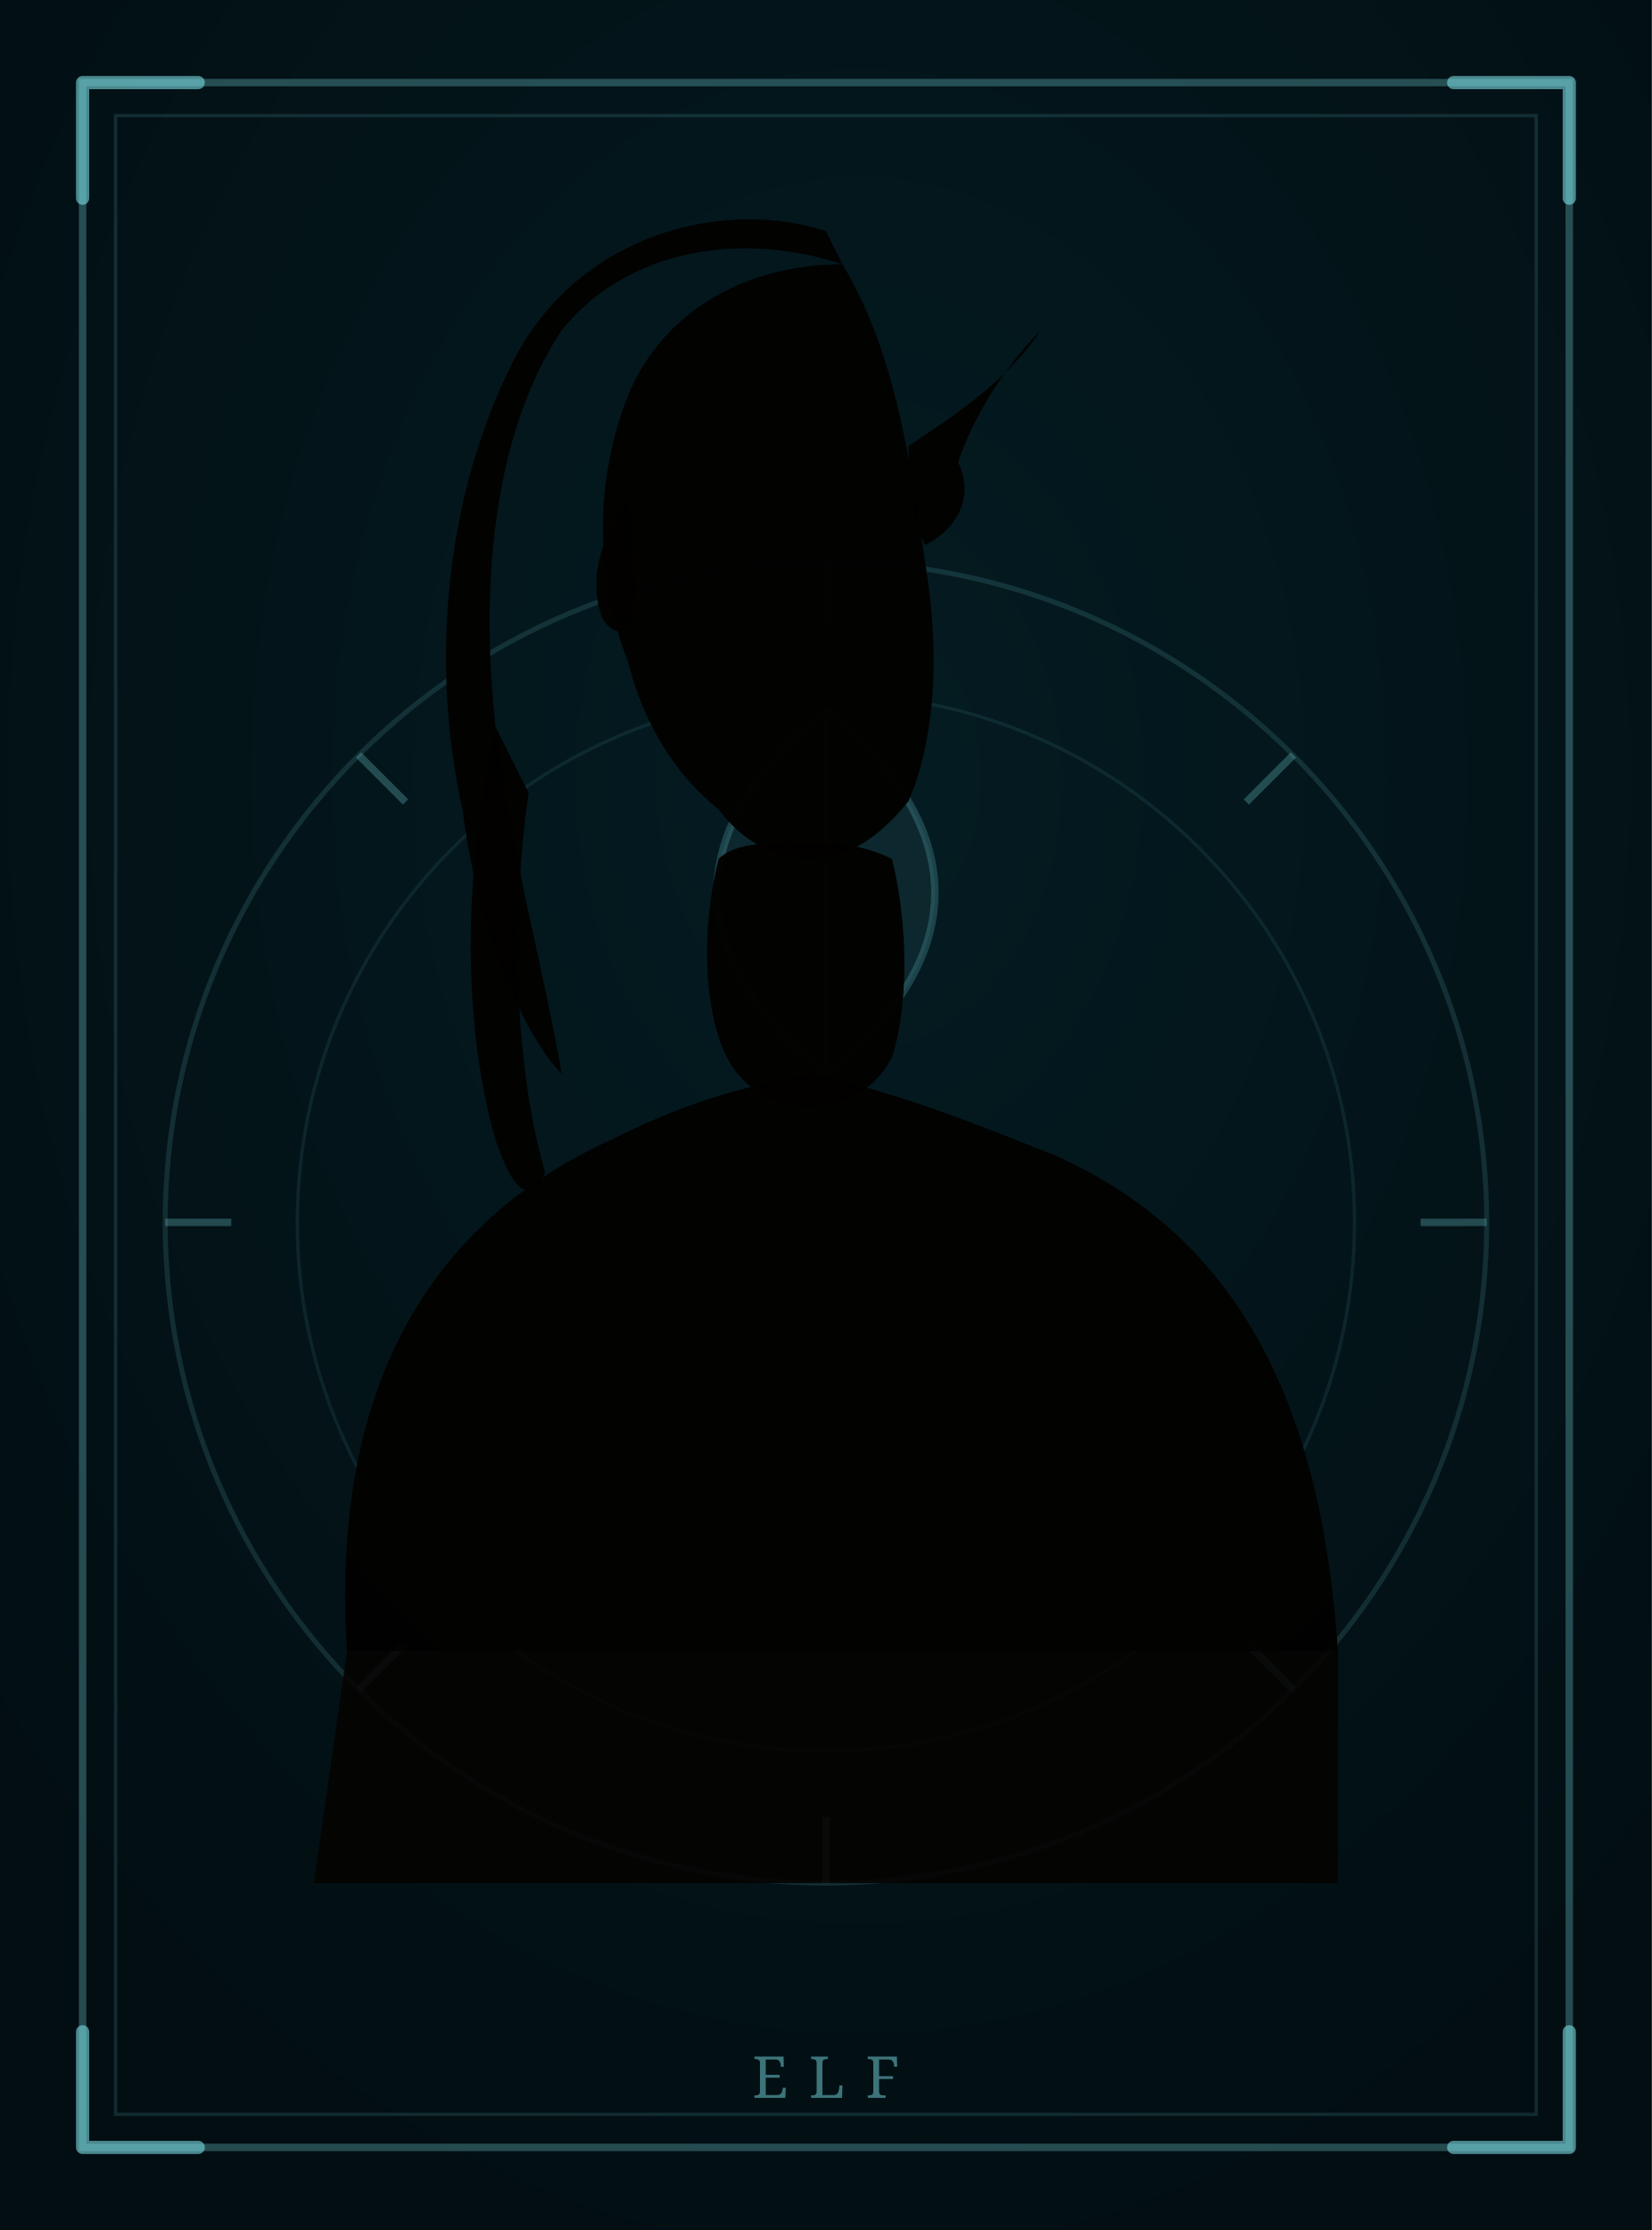
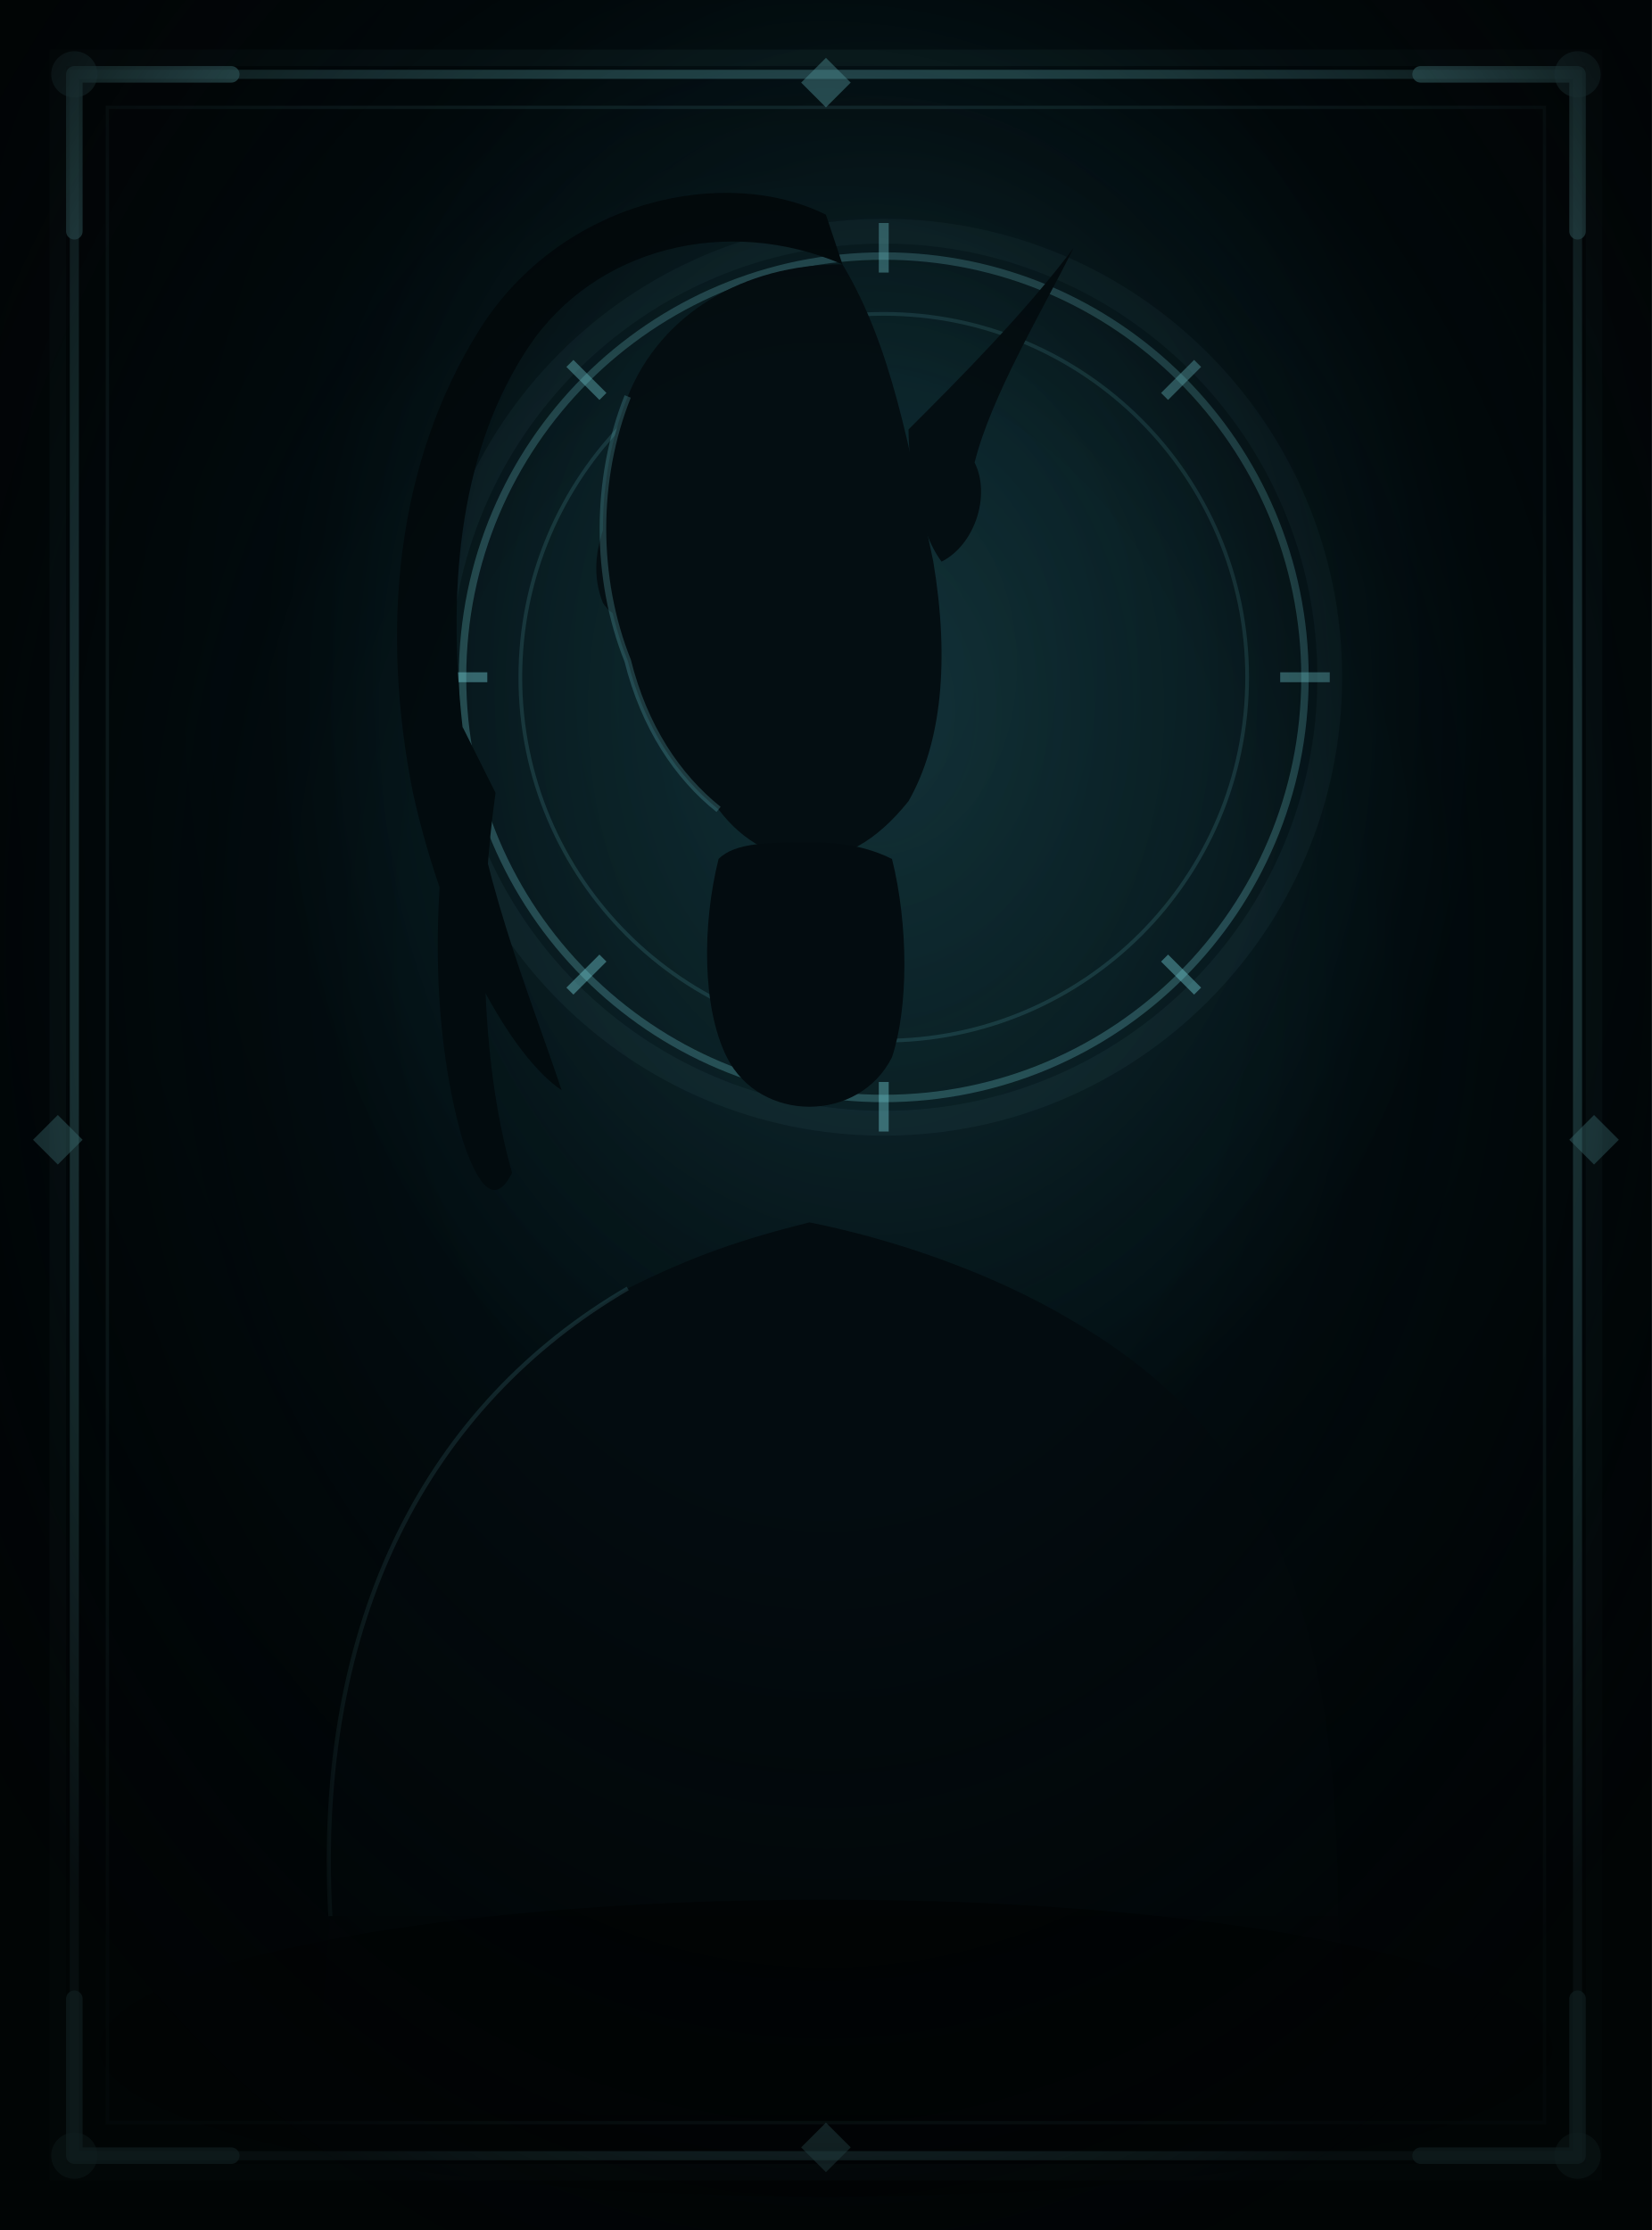
<svg xmlns="http://www.w3.org/2000/svg" viewBox="0 0 200 270">
  <defs>
-     <radialGradient id="bg" cx="52%" cy="35%" r="68%">
+     <radialGradient id="bg" cx="53%" cy="30%" r="75%">
      <stop offset="0%" stop-color="#041c22" />
-       <stop offset="100%" stop-color="#020e12" />
+       <stop offset="45%" stop-color="#020e12" />
+       <stop offset="100%" stop-color="#010608" />
+     </radialGradient>
+     <radialGradient id="atm" cx="53%" cy="32%" r="36%">
+       <stop offset="0%" stop-color="#78d8e0" stop-opacity="0.12" />
+       <stop offset="100%" stop-color="#78d8e0" stop-opacity="0" />
+     </radialGradient>
+     <radialGradient id="vig" cx="50%" cy="42%" r="62%">
+       <stop offset="40%" stop-color="transparent" />
+       <stop offset="100%" stop-color="#010405" stop-opacity="0.88" />
    </radialGradient>
  </defs>
  <rect width="200" height="270" fill="url(#bg)" />
-   <rect x="10" y="10" width="180" height="250" fill="none" stroke="#78d8e0" stroke-width="0.9" stroke-opacity="0.30" />
-   <rect x="14" y="14" width="172" height="242" fill="none" stroke="#78d8e0" stroke-width="0.4" stroke-opacity="0.14" />
-   <path d="M10 10 L10 24 M10 10 L24 10" stroke="#78d8e0" stroke-width="1.6" stroke-opacity="0.60" fill="none" stroke-linecap="round" />
-   <path d="M190 10 L190 24 M190 10 L176 10" stroke="#78d8e0" stroke-width="1.6" stroke-opacity="0.60" fill="none" stroke-linecap="round" />
-   <path d="M10 260 L10 246 M10 260 L24 260" stroke="#78d8e0" stroke-width="1.6" stroke-opacity="0.60" fill="none" stroke-linecap="round" />
-   <path d="M190 260 L190 246 M190 260 L176 260" stroke="#78d8e0" stroke-width="1.6" stroke-opacity="0.60" fill="none" stroke-linecap="round" />
-   <circle cx="100" cy="148" r="80" fill="none" stroke="#78d8e0" stroke-width="0.6" stroke-opacity="0.14" />
-   <circle cx="100" cy="148" r="64" fill="none" stroke="#78d8e0" stroke-width="0.4" stroke-opacity="0.09" />
-   <line x1="100.0" y1="68.0" x2="100.0" y2="76.0" stroke="#78d8e0" stroke-width="0.9" stroke-opacity="0.28" />
-   <line x1="156.6" y1="91.4" x2="150.9" y2="97.1" stroke="#78d8e0" stroke-width="0.9" stroke-opacity="0.28" />
-   <line x1="180.0" y1="148.0" x2="172.0" y2="148.0" stroke="#78d8e0" stroke-width="0.9" stroke-opacity="0.28" />
-   <line x1="156.6" y1="204.6" x2="150.9" y2="198.9" stroke="#78d8e0" stroke-width="0.9" stroke-opacity="0.28" />
-   <line x1="100.0" y1="228.0" x2="100.0" y2="220.0" stroke="#78d8e0" stroke-width="0.9" stroke-opacity="0.28" />
-   <line x1="43.4" y1="204.6" x2="49.1" y2="198.9" stroke="#78d8e0" stroke-width="0.9" stroke-opacity="0.28" />
-   <line x1="20.0" y1="148.0" x2="28.0" y2="148.0" stroke="#78d8e0" stroke-width="0.9" stroke-opacity="0.28" />
-   <line x1="43.4" y1="91.4" x2="49.1" y2="97.1" stroke="#78d8e0" stroke-width="0.9" stroke-opacity="0.28" />
-   <path d="M100 86 C85 98 80 114 100 130 C120 114 115 98 100 86Z" fill="#78d8e0" fill-opacity="0.07" stroke="#78d8e0" stroke-width="0.9" stroke-opacity="0.22" />
-   <line x1="100" y1="86" x2="100" y2="130" stroke="#78d8e0" stroke-width="0.7" stroke-opacity="0.22" />
-   <path d="M102 32 C90 28 76 30 68 40 C60 52 58 70 60 88 C62 104 66 118 68 130 C64 126 58 114 56 98 C52 80 54 60 62 44 C70 28 88 24 100 28 Z" fill="rgba(3,2,1,0.97)" />
-   <path d="M102 32 C90 32 80 38 76 48 C72 58 72 70 76 80 C78 88 82 94 87 98 C90 102 94 104 98 104 C102 104 106 102 110 97 C113 90 114 80 112 68 C110 54 108 42 102 32 Z" fill="rgba(3,2,1,0.97)" />
-   <path d="M76 60 C73 65 71 70 73 75 C75 78 77 76 77 71" fill="rgba(3,2,1,0.97)" />
-   <path d="M110 54 C116 50 122 46 126 40 C122 44 118 50 116 56 C118 60 116 64 112 66 C110 62 110 56 110 54 Z" fill="rgba(3,2,1,0.97)" />
-   <path d="M87 104 C85 112 85 122 88 128 C90 132 94 134 98 134 C102 134 106 132 108 128 C110 122 110 112 108 104 C104 102 100 102 98 102 C93 102 89 102 87 104 Z" fill="rgba(3,2,1,0.97)" />
-   <path d="M42 200 C40 168 52 148 74 138 C82 134 88 132 98 130 C108 132 118 136 128 140 C150 150 160 170 162 200 Z" fill="rgba(3,2,1,0.97)" />
-   <path d="M42 200 L38 228 L162 228 L162 200 Z" fill="rgba(5,3,1,0.88)" />
-   <path d="M60 88 C56 106 56 124 60 138 C62 144 64 146 66 142 C62 128 62 110 64 96" fill="rgba(3,2,1,0.97)" />
-   <text x="100" y="254" text-anchor="middle" font-family="Georgia,serif" font-size="7" letter-spacing="2.5" fill="#78d8e0" fill-opacity="0.50">ELF</text>
+   <rect width="200" height="270" fill="url(#atm)" />
+   <circle cx="107" cy="82" r="54" fill="none" stroke="#78d8e0" stroke-width="3" stroke-opacity="0.05" />
+   <circle cx="107" cy="82" r="51" fill="none" stroke="#78d8e0" stroke-width="0.9" stroke-opacity="0.26" />
+   <circle cx="107" cy="82" r="44" fill="none" stroke="#78d8e0" stroke-width="0.45" stroke-opacity="0.14" />
+   <line x1="107" y1="33" x2="107" y2="27" stroke="#78d8e0" stroke-width="1.2" stroke-opacity="0.40" />
+   <line x1="141" y1="48" x2="145" y2="44" stroke="#78d8e0" stroke-width="1.2" stroke-opacity="0.40" />
+   <line x1="155" y1="82" x2="161" y2="82" stroke="#78d8e0" stroke-width="1.2" stroke-opacity="0.40" />
+   <line x1="141" y1="116" x2="145" y2="120" stroke="#78d8e0" stroke-width="1.2" stroke-opacity="0.40" />
+   <line x1="107" y1="131" x2="107" y2="137" stroke="#78d8e0" stroke-width="1.2" stroke-opacity="0.40" />
+   <line x1="73" y1="116" x2="69" y2="120" stroke="#78d8e0" stroke-width="1.2" stroke-opacity="0.40" />
+   <line x1="59" y1="82" x2="53" y2="82" stroke="#78d8e0" stroke-width="1.2" stroke-opacity="0.40" />
+   <line x1="73" y1="48" x2="69" y2="44" stroke="#78d8e0" stroke-width="1.2" stroke-opacity="0.40" />
+   <path d="M107 76 L111 82 L107 88 L103 82 Z" fill="none" stroke="#78d8e0" stroke-width="0.7" stroke-opacity="0.24" />
+   <path d="M102 32 C88 26 72 30 64 42 C56 54 54 70 56 88 C58 106 64 120 68 132 C62 128 54 114 50 96 C46 76 48 56 58 40 C68 24 88 20 100 26 Z" fill="#020b0e" />
+   <path d="M102 32 C90 32 80 38 76 48 C72 58 72 70 76 80 C78 88 82 94 87 98 C90 102 94 104 98 104 C102 104 106 102 110 97 C114 90 115 80 113 68 C110 54 108 42 102 32 Z" fill="#040e12" />
+   <path d="M110 52 C116 46 124 38 130 30 C126 38 120 48 118 56 C120 60 118 66 114 68 C111 64 110 56 110 52 Z" fill="#040e12" />
+   <path d="M76 58 C73 63 71 68 73 73 C75 76 77 74 77 70" fill="#040e12" />
+   <path d="M87 104 C85 112 85 122 88 128 C90 132 94 134 98 134 C102 134 106 132 108 128 C110 122 110 112 108 104 C104 102 100 102 98 102 C93 102 89 102 87 104 Z" fill="#030c10" />
+   <path d="M40 232 C38 196 52 170 76 156 C84 152 90 150 98 148 C108 150 120 154 130 160 C154 174 162 196 162 232 Z" fill="#030c10" />
+   <path d="M38 256 L40 232 L162 232 L164 256 Z" fill="#020a0d" />
+   <path d="M56 88 C52 106 52 124 56 138 C58 144 60 146 62 142 C58 128 58 110 60 96" fill="#020b0e" />
+   <path d="M76 48 C72 58 72 70 76 80 C78 88 82 94 87 98" fill="none" stroke="#78d8e0" stroke-width="0.8" stroke-opacity="0.22" />
+   <path d="M40 232 C38 196 52 170 76 156" fill="none" stroke="#78d8e0" stroke-width="0.5" stroke-opacity="0.14" />
+   <ellipse cx="100" cy="248" rx="88" ry="18" fill="#010304" fill-opacity="0.70" />
+   <rect x="7" y="7" width="186" height="256" fill="none" stroke="#78d8e0" stroke-width="2" stroke-opacity="0.07" />
+   <rect x="9" y="9" width="182" height="252" fill="none" stroke="#78d8e0" stroke-width="1.1" stroke-opacity="0.38" />
+   <rect x="13" y="13" width="174" height="244" fill="none" stroke="#78d8e0" stroke-width="0.4" stroke-opacity="0.15" />
+   <path d="M9 9 L9 28 M9 9 L28 9" stroke="#78d8e0" stroke-width="2" stroke-opacity="0.68" fill="none" stroke-linecap="round" />
+   <circle cx="9" cy="9" r="2.8" fill="#78d8e0" fill-opacity="0.40" />
+   <path d="M191 9 L191 28 M191 9 L172 9" stroke="#78d8e0" stroke-width="2" stroke-opacity="0.68" fill="none" stroke-linecap="round" />
+   <circle cx="191" cy="9" r="2.8" fill="#78d8e0" fill-opacity="0.40" />
+   <path d="M9 261 L9 242 M9 261 L28 261" stroke="#78d8e0" stroke-width="2" stroke-opacity="0.68" fill="none" stroke-linecap="round" />
+   <circle cx="9" cy="261" r="2.8" fill="#78d8e0" fill-opacity="0.40" />
+   <path d="M191 261 L191 242 M191 261 L172 261" stroke="#78d8e0" stroke-width="2" stroke-opacity="0.68" fill="none" stroke-linecap="round" />
+   <circle cx="191" cy="261" r="2.8" fill="#78d8e0" fill-opacity="0.40" />
+   <path d="M100 7 L103 10 L100 13 L97 10 Z" fill="#78d8e0" fill-opacity="0.42" />
+   <path d="M100 257 L103 260 L100 263 L97 260 Z" fill="#78d8e0" fill-opacity="0.42" />
+   <path d="M7 135 L10 138 L7 141 L4 138 Z" fill="#78d8e0" fill-opacity="0.42" />
+   <path d="M193 135 L196 138 L193 141 L190 138 Z" fill="#78d8e0" fill-opacity="0.42" />
+   <rect width="200" height="270" fill="url(#vig)" />
</svg>
